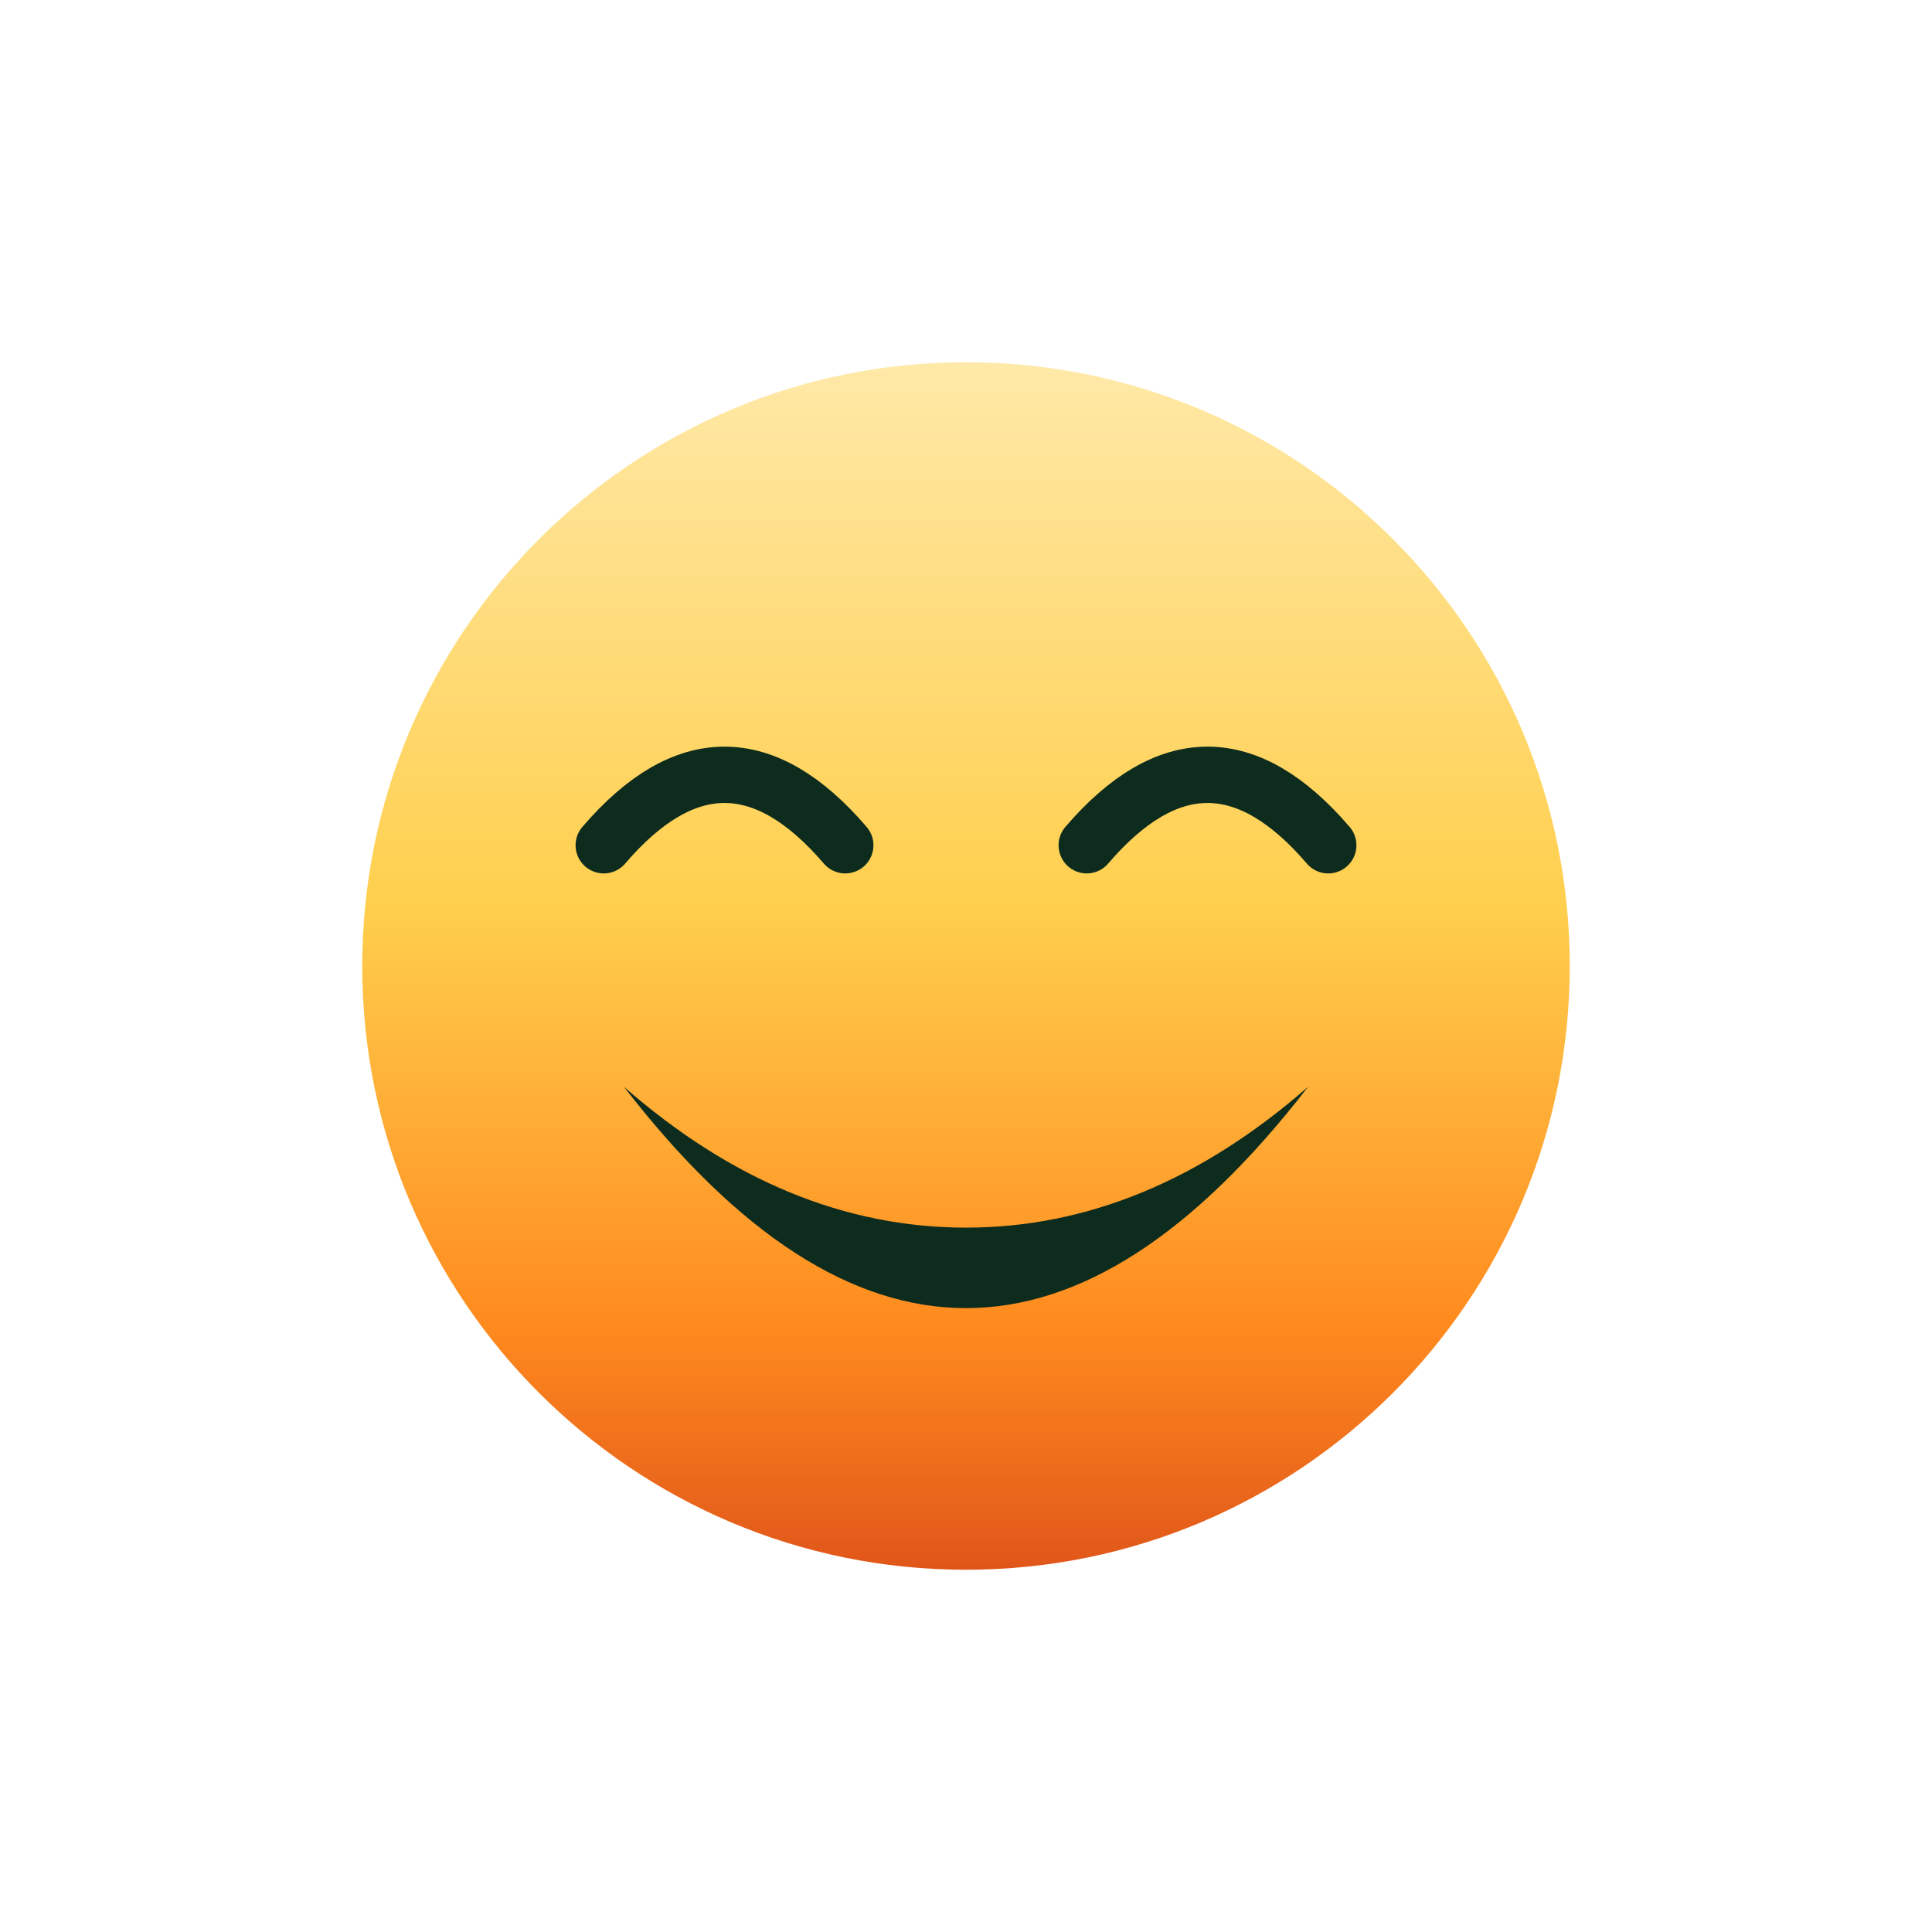
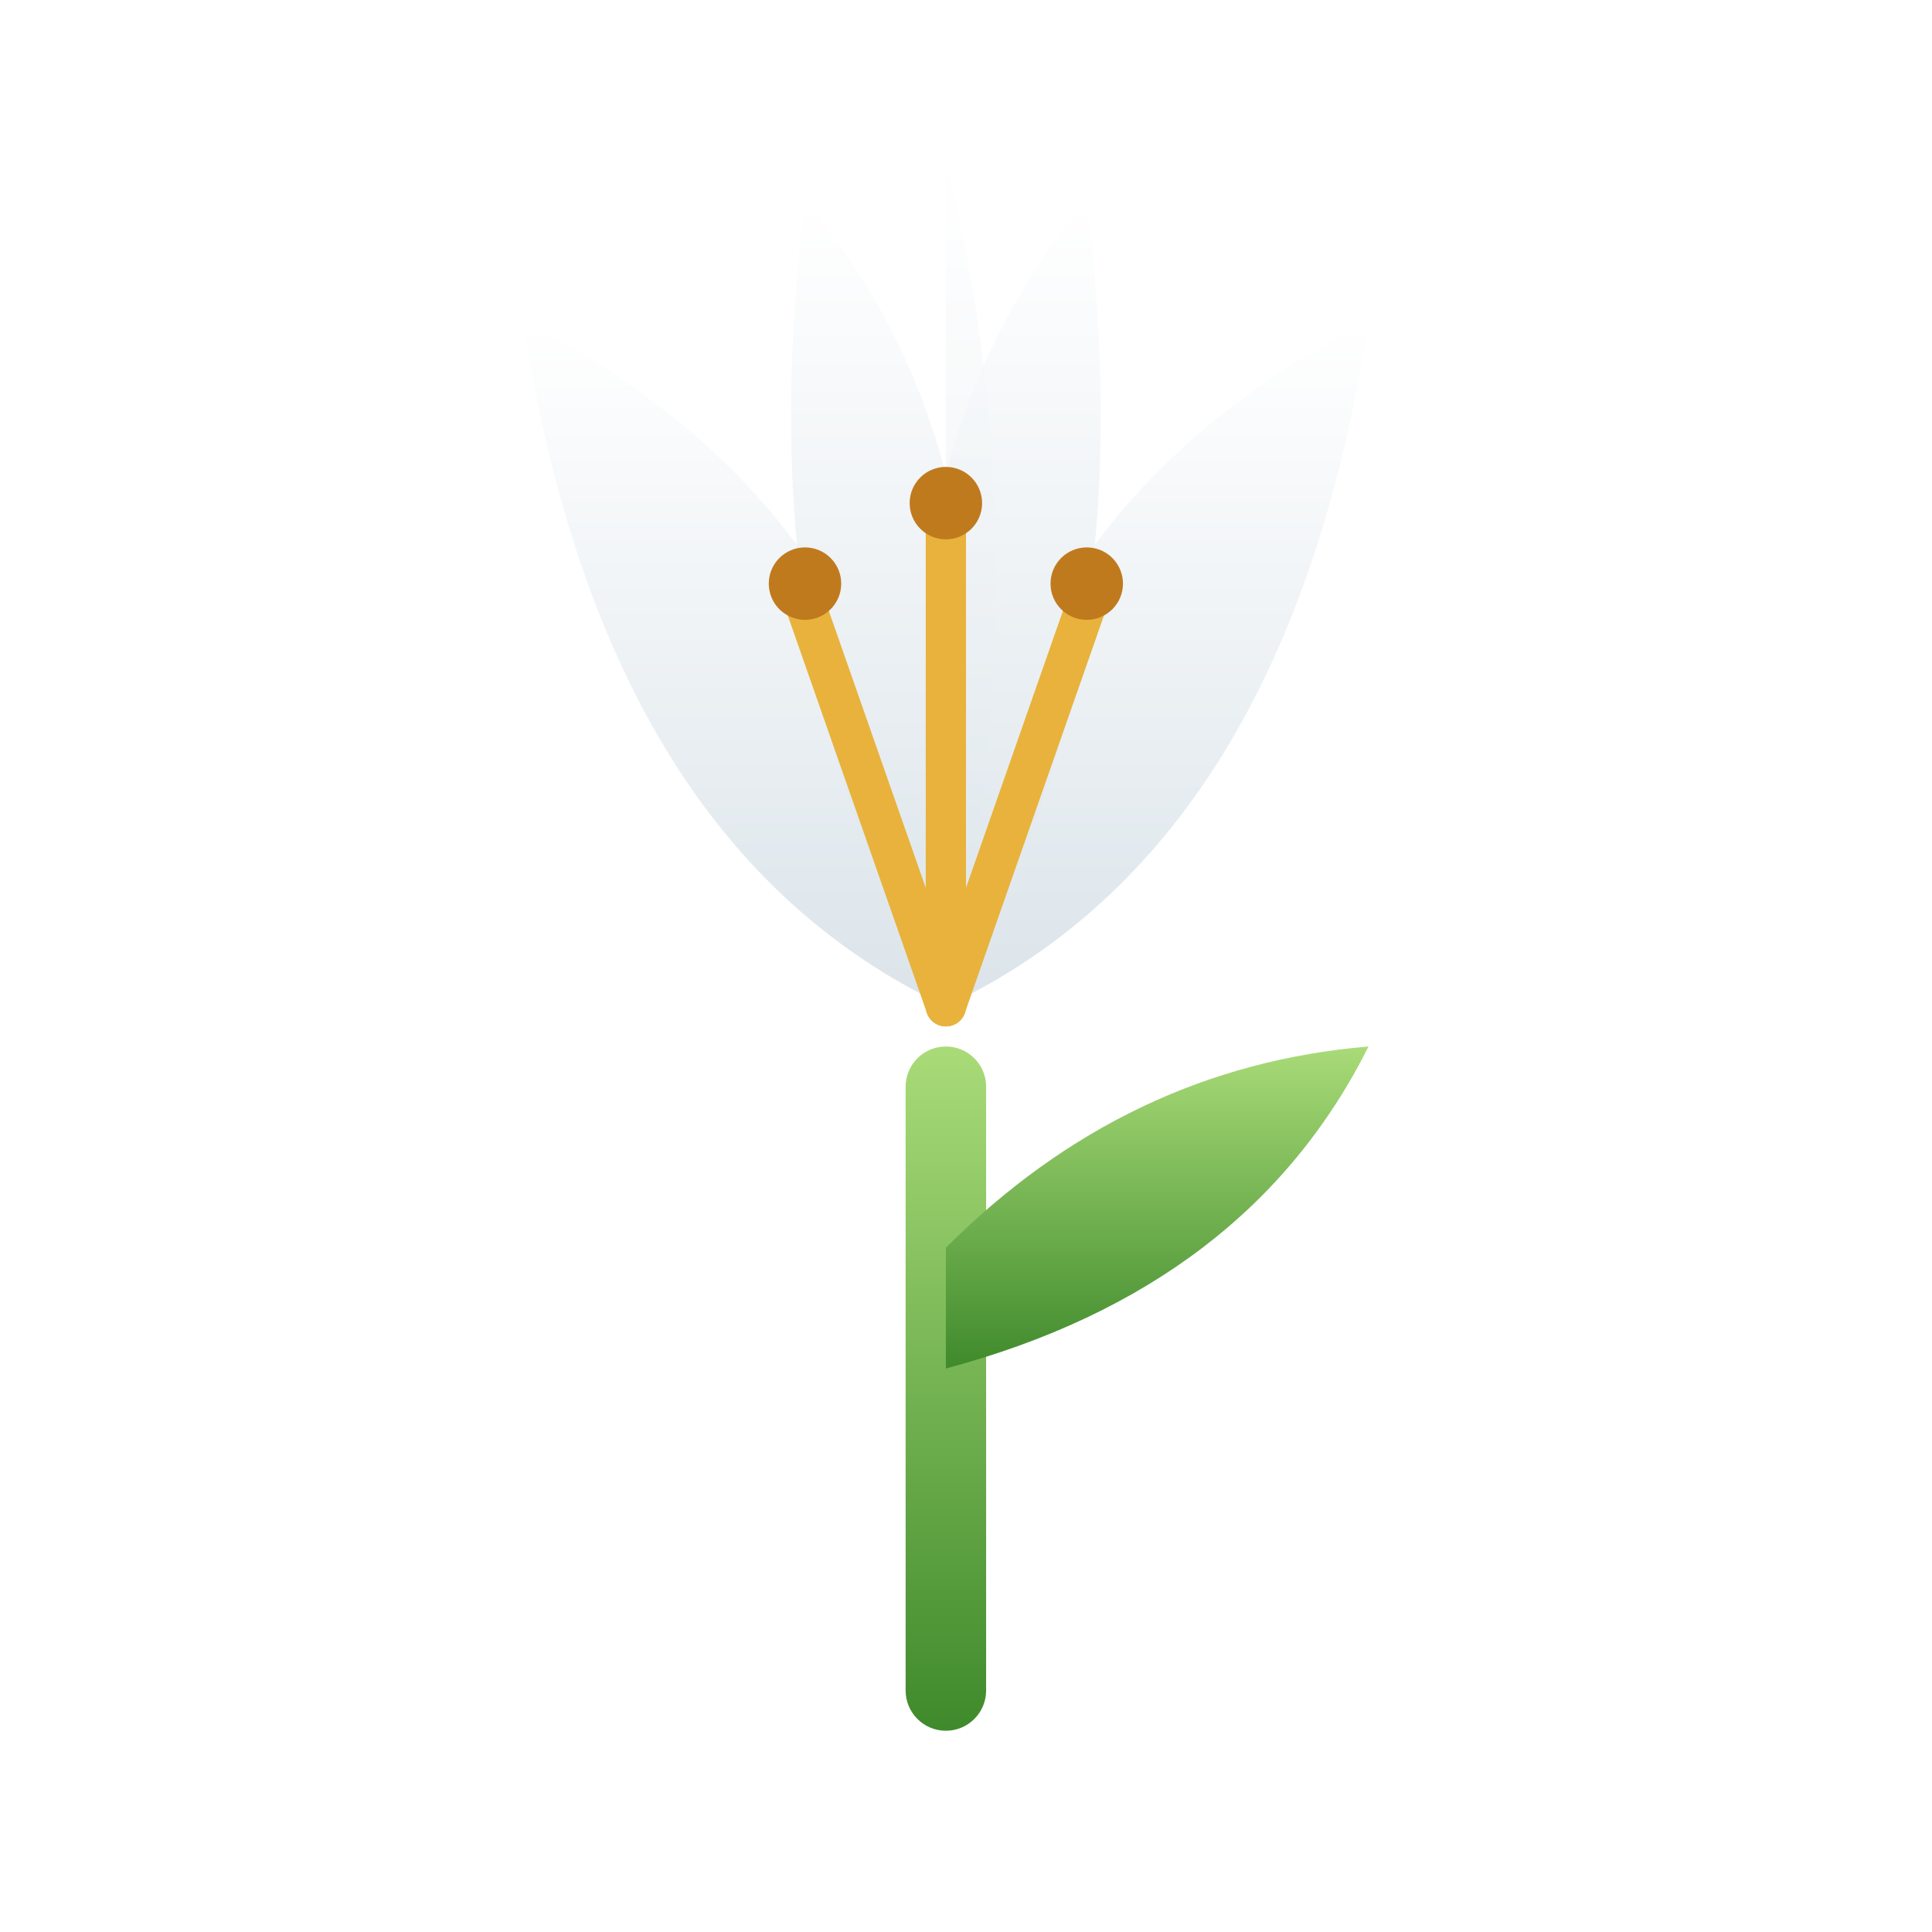
<svg xmlns="http://www.w3.org/2000/svg" viewBox="0 0 96 96" width="96" height="96">
  <defs>
-     <linearGradient id="g" x1="0" y1="0" x2="0" y2="1">
-       <stop offset="0" stop-color="#ffe9a8" />
-       <stop offset=".45" stop-color="#ffcf4d" />
-       <stop offset=".8" stop-color="#ff8a1e" />
-       <stop offset="1" stop-color="#e0561a" />
+     <linearGradient id="w" x1="0" y1="0" x2="0" y2="1">
+       <stop offset="0" stop-color="#ffffff" />
+       <stop offset="1" stop-color="#dbe4ea" />
+     </linearGradient>
+     <linearGradient id="lf" x1="0" y1="0" x2="0" y2="1">
+       <stop offset="0" stop-color="#a9db78" />
+       <stop offset="1" stop-color="#3f8a2c" />
    </linearGradient>
  </defs>
-   <circle cx="48" cy="48" r="30" fill="url(#g)" />
-   <path d="M30 42 q6 -7 12 0" fill="none" stroke="#0e2c1d" stroke-width="2.8" stroke-linecap="round" />
-   <path d="M54 42 q6 -7 12 0" fill="none" stroke="#0e2c1d" stroke-width="2.8" stroke-linecap="round" />
-   <path d="M31 54 Q48 76 65 54 Q57 61 48 61 Q39 61 31 54 Z" fill="#0e2c1d" />
+   <rect x="45" y="52" width="4" height="34" rx="2" fill="url(#lf)" />
+   <path d="M47 68 Q62 64 68 52 Q56 53 47 62 Z" fill="url(#lf)" />
+   <g fill="url(#w)">
+     <path d="M47 50 Q30 42 26 16 Q46 26 47 50 Z" />
+     <path d="M47 50 Q64 42 68 16 Q48 26 47 50 Z" />
+     <path d="M47 50 Q37 34 40 10 Q52 24 47 50 Z" />
+     <path d="M47 50 Q57 34 54 10 Q42 24 47 50 Z" />
+     <path d="M47 50 Q47 28 47 8 Q52 28 47 50 Z" opacity=".7" />
+   </g>
+   <g stroke="#e8b23c" stroke-width="2" stroke-linecap="round">
+     <path d="M47 50 L40 30" />
+     <path d="M47 50 L47 26" />
+     <path d="M47 50 L54 30" />
+   </g>
+   <circle cx="40" cy="29" r="1.8" fill="#c07a1e" />
+   <circle cx="47" cy="25" r="1.8" fill="#c07a1e" />
+   <circle cx="54" cy="29" r="1.8" fill="#c07a1e" />
</svg>
